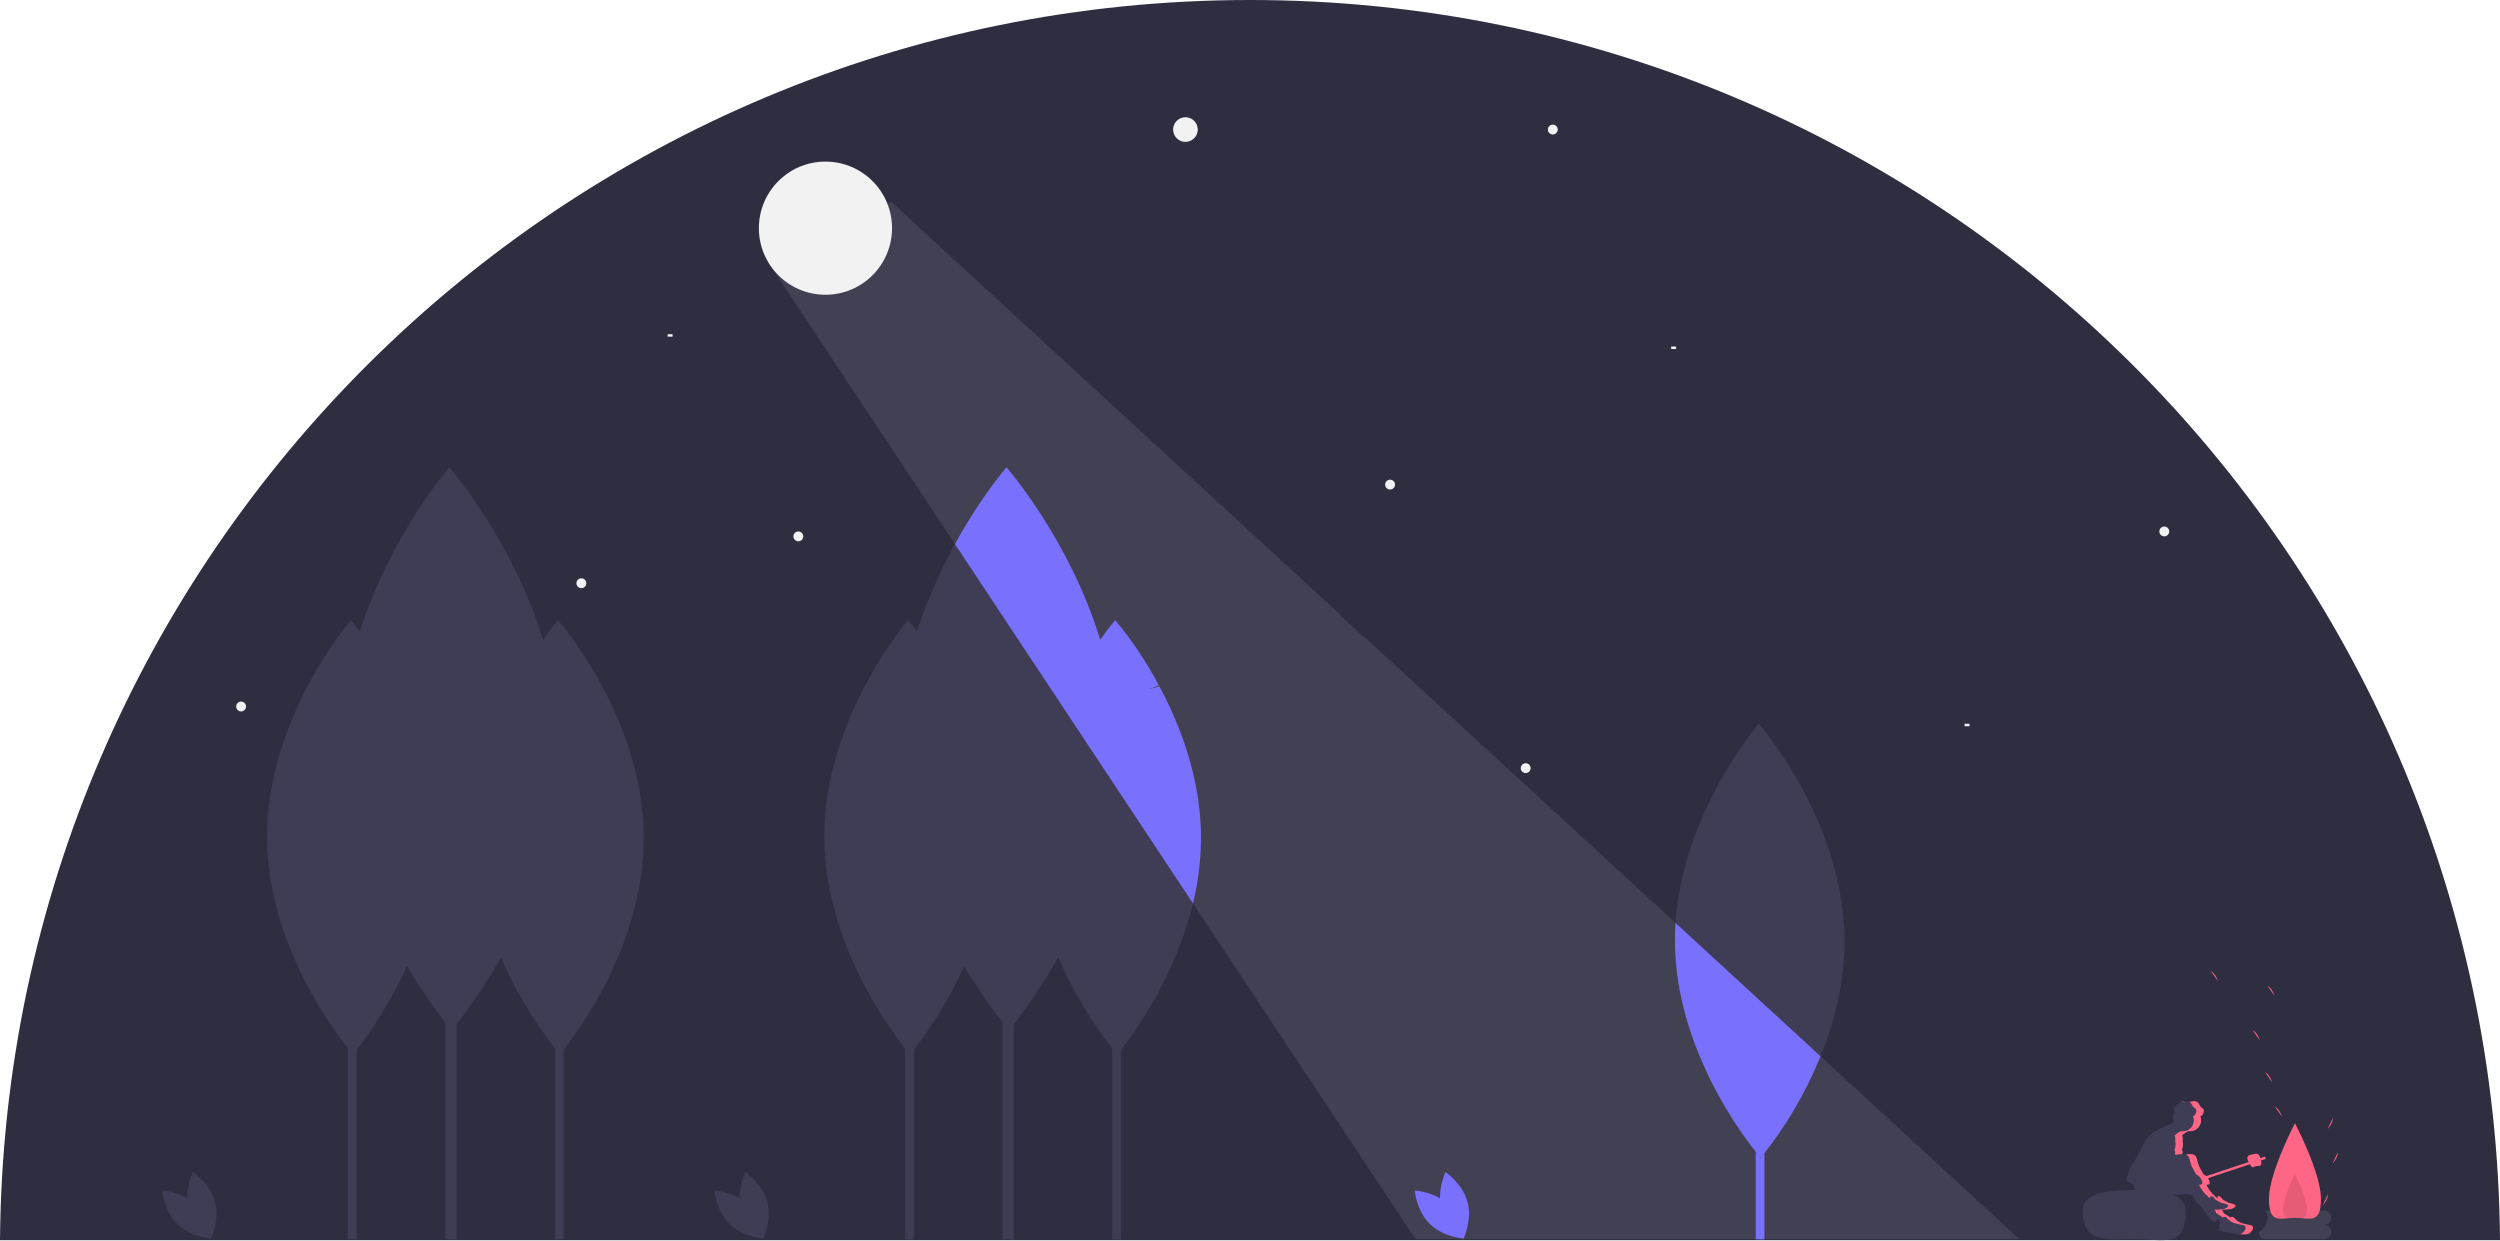
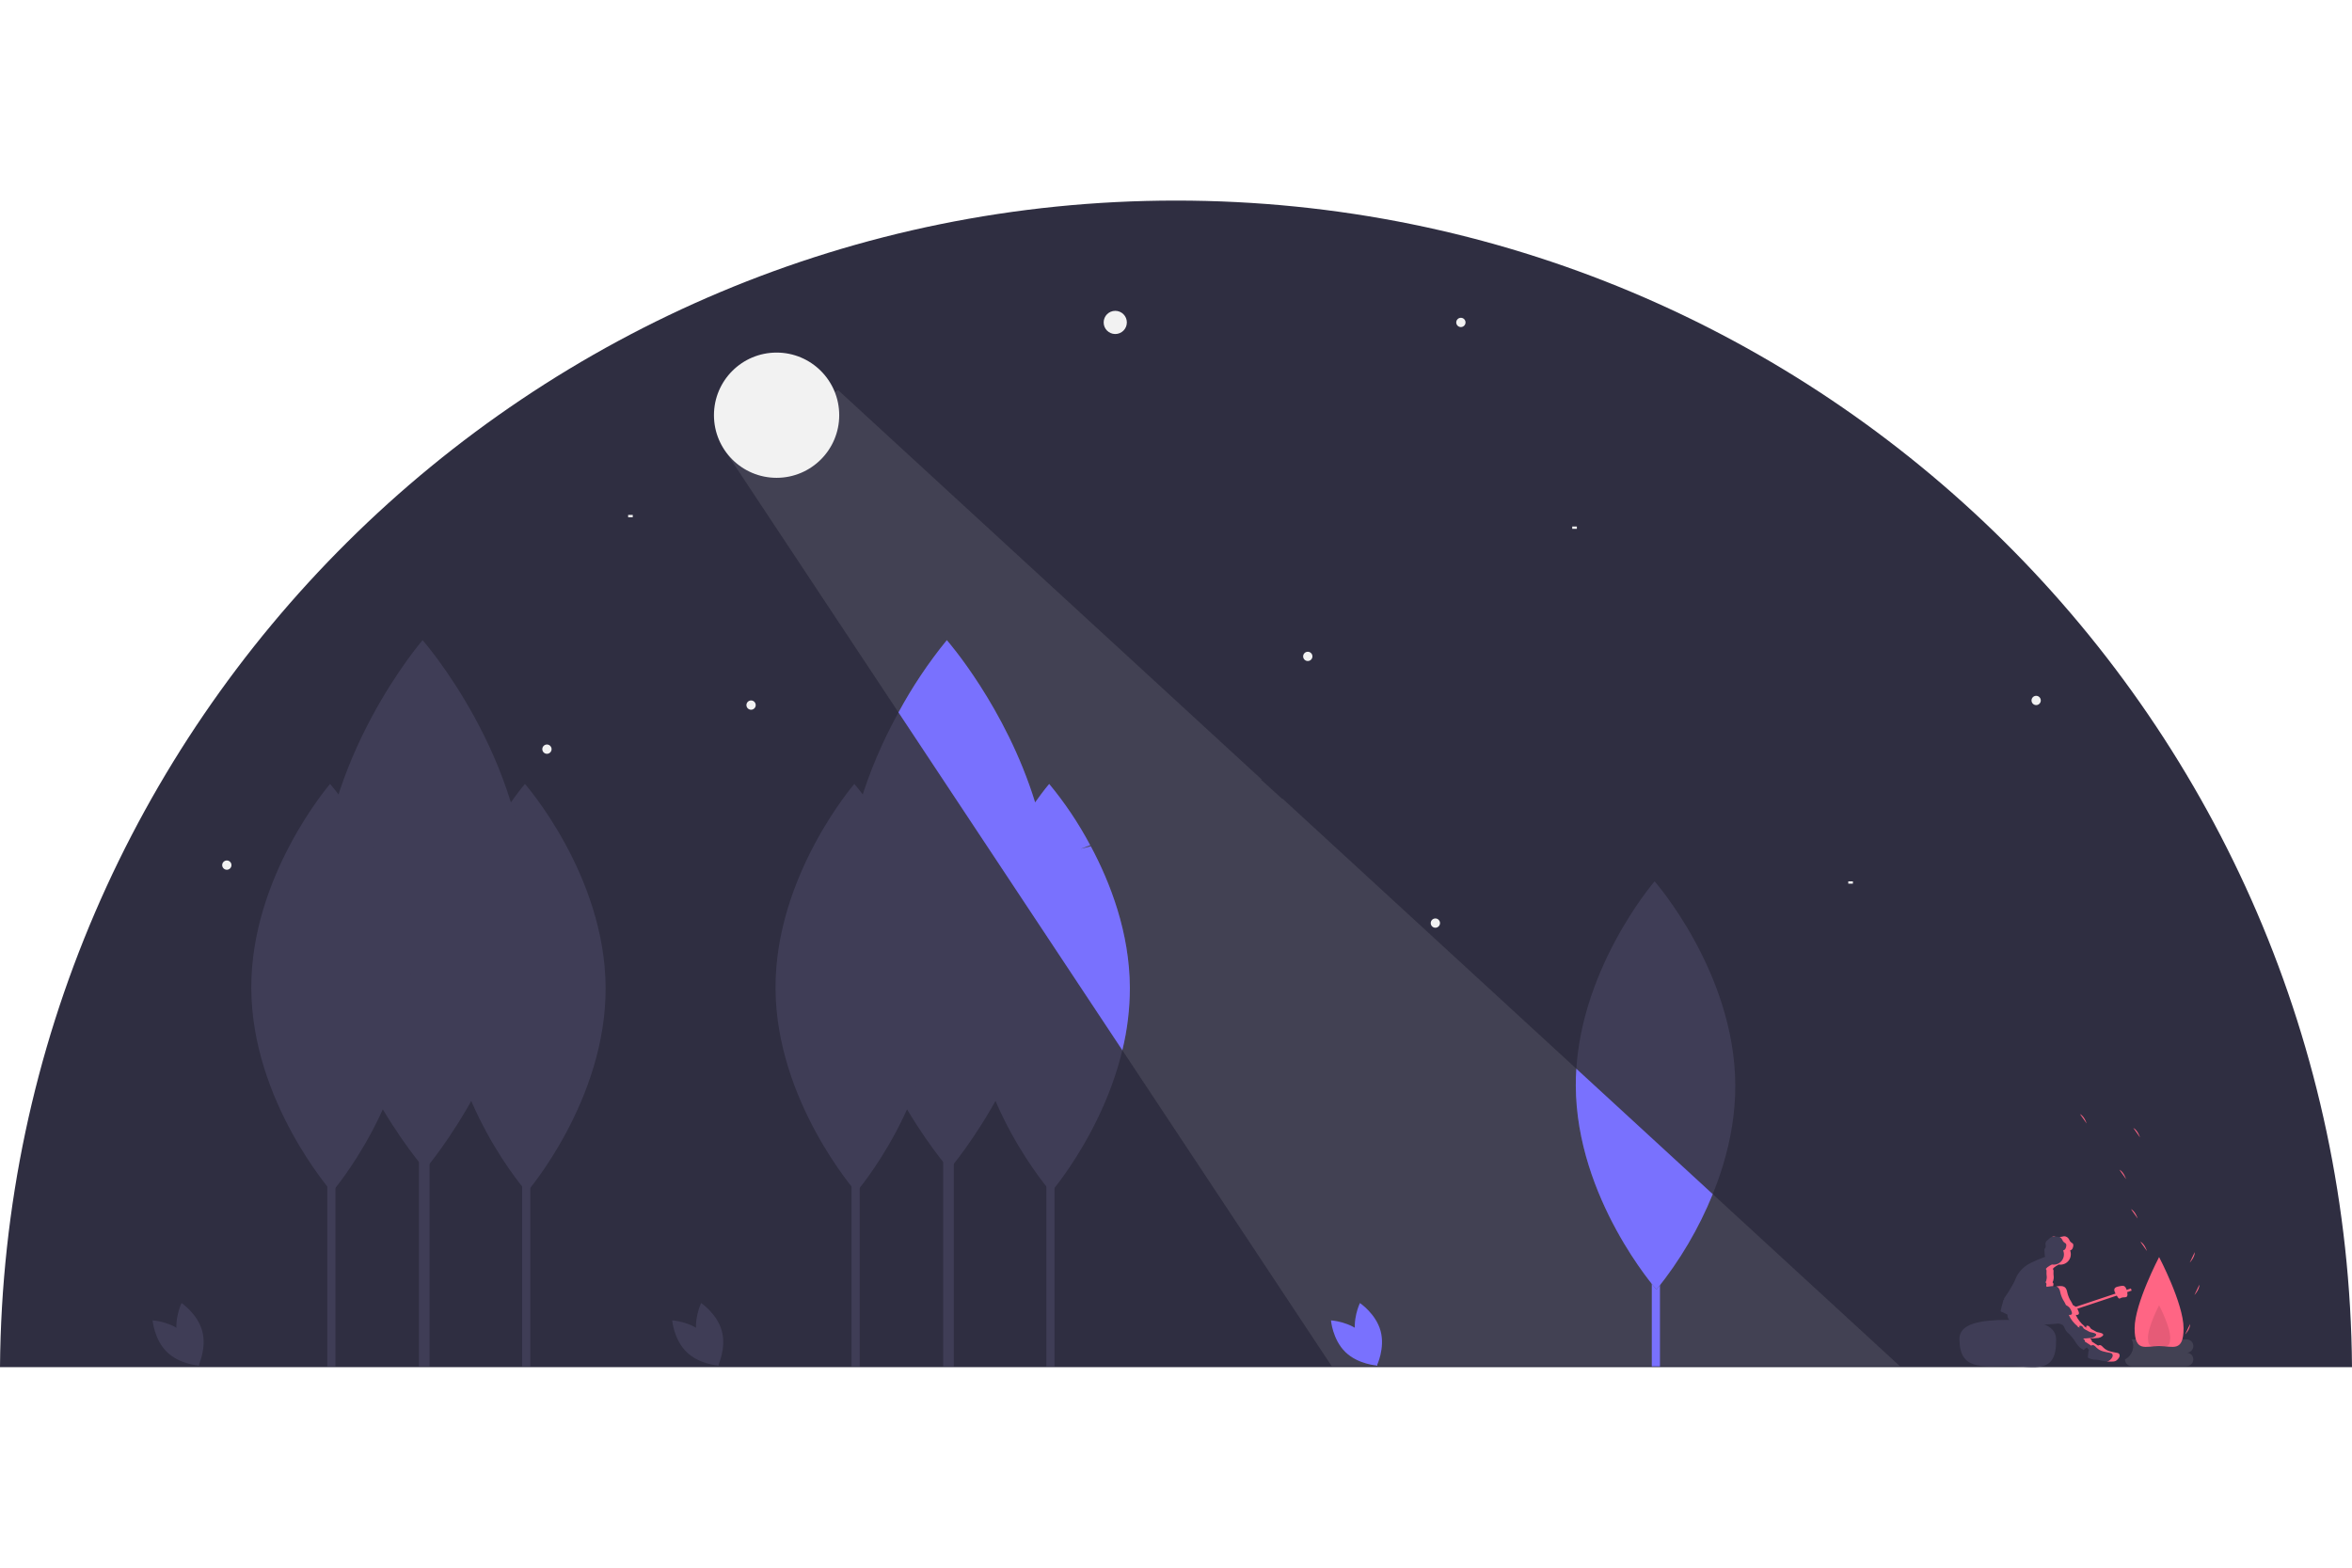
- <svg xmlns="http://www.w3.org/2000/svg" data-name="Layer 1" width="1013.949" height="503" viewBox="0 0 1013.949 503">
+ <svg xmlns="http://www.w3.org/2000/svg" data-name="Layer 1" width="300" height="200" viewBox="0 0 1013.949 503">
  <path d="M600,198.5c-278.673,0-504.824,224.834-506.975,503H1106.975C1104.824,423.334,878.673,198.5,600,198.5Z" transform="translate(-93.02536 -198.5)" fill="#2f2e41" />
  <circle cx="480.788" cy="52.544" r="5" fill="#f2f2f2" />
  <circle cx="323.788" cy="217.544" r="2" fill="#f2f2f2" />
  <circle cx="618.788" cy="311.544" r="2" fill="#f2f2f2" />
  <circle cx="97.788" cy="286.544" r="2" fill="#f2f2f2" />
  <circle cx="877.788" cy="215.544" r="2" fill="#f2f2f2" />
  <circle cx="235.788" cy="236.544" r="2" fill="#f2f2f2" />
  <circle cx="563.788" cy="196.544" r="2" fill="#f2f2f2" />
  <circle cx="629.788" cy="52.544" r="2" fill="#f2f2f2" />
  <rect x="211.788" y="288.544" width="2" height="1" fill="#f2f2f2" />
  <rect x="270.788" y="135.544" width="2" height="1" fill="#f2f2f2" />
  <rect x="414.788" y="249.544" width="2" height="1" fill="#f2f2f2" />
  <rect x="796.788" y="293.544" width="2" height="1" fill="#f2f2f2" />
  <rect x="677.788" y="140.544" width="2" height="1" fill="#f2f2f2" />
  <rect x="225.089" y="363.68" width="3.519" height="139.003" fill="#3f3d56" />
  <path d="M354.111,537.894c.224,48.606-33.973,88.167-33.973,88.167s-34.56-39.244-34.784-87.85S319.327,450.044,319.327,450.044,353.887,489.288,354.111,537.894Z" transform="translate(-93.02536 -198.5)" fill="#3f3d56" />
  <rect x="180.61" y="322.472" width="4.562" height="180.211" fill="#3f3d56" />
  <path d="M320.302,501.938c.29,63.015-44.044,114.305-44.044,114.305s-44.806-50.879-45.096-113.894S275.206,388.044,275.206,388.044,320.012,438.923,320.302,501.938Z" transform="translate(-93.02536 -198.5)" fill="#3f3d56" />
  <rect x="712.089" y="363.68" width="3.519" height="139.003" fill="#6c63ff" />
  <path d="M841.111,579.894c.224,48.606-33.973,88.167-33.973,88.167s-34.56-39.244-34.784-87.85S806.327,492.044,806.327,492.044,840.887,531.288,841.111,579.894Z" transform="translate(-93.02536 -198.5)" fill="#3f3d56" />
  <rect x="141.089" y="363.68" width="3.519" height="139.003" fill="#3f3d56" />
  <path d="M270.111,537.894c.224,48.606-33.973,88.167-33.973,88.167s-34.56-39.244-34.784-87.85S235.327,450.044,235.327,450.044,269.887,489.288,270.111,537.894Z" transform="translate(-93.02536 -198.5)" fill="#3f3d56" />
  <rect x="451.089" y="363.68" width="3.519" height="139.003" fill="#3f3d56" />
  <path d="M580.111,537.894c.224,48.606-33.973,88.167-33.973,88.167s-34.56-39.244-34.784-87.85S545.327,450.044,545.327,450.044,579.887,489.288,580.111,537.894Z" transform="translate(-93.02536 -198.5)" fill="#3f3d56" />
  <rect x="406.61" y="322.472" width="4.562" height="180.211" fill="#3f3d56" />
  <path d="M546.302,501.938c.29,63.015-44.044,114.305-44.044,114.305s-44.806-50.879-45.096-113.894S501.206,388.044,501.206,388.044,546.012,438.923,546.302,501.938Z" transform="translate(-93.02536 -198.5)" fill="#3f3d56" />
  <rect x="367.089" y="363.68" width="3.519" height="139.003" fill="#3f3d56" />
  <path d="M496.111,537.894c.224,48.606-33.973,88.167-33.973,88.167s-34.56-39.244-34.784-87.85S461.327,450.044,461.327,450.044,495.887,489.288,496.111,537.894Z" transform="translate(-93.02536 -198.5)" fill="#3f3d56" />
  <path d="M831.387,626.913l-58.804-54.069c-.159,2.43-.241,4.886-.23,7.367.224,48.606,34.784,87.85,34.784,87.85A162.815,162.815,0,0,0,831.387,626.913Z" transform="translate(-93.02536 -198.5)" fill="#6c63ff" />
  <path d="M393.669,688.784c2.015,7.448,8.916,12.06,8.916,12.06s3.634-7.463,1.62-14.91-8.916-12.06-8.916-12.06S391.654,681.336,393.669,688.784Z" transform="translate(-93.02536 -198.5)" fill="#3f3d56" />
  <path d="M396.63,687.183c5.529,5.382,6.204,13.655,6.204,13.655s-8.288-.453-13.817-5.834-6.204-13.655-6.204-13.655S391.101,681.802,396.63,687.183Z" transform="translate(-93.02536 -198.5)" fill="#3f3d56" />
  <path d="M677.669,688.784c2.015,7.448,8.916,12.06,8.916,12.06s3.634-7.463,1.62-14.91-8.916-12.06-8.916-12.06S675.654,681.336,677.669,688.784Z" transform="translate(-93.02536 -198.5)" fill="#6c63ff" />
  <path d="M680.63,687.183c5.529,5.382,6.204,13.655,6.204,13.655s-8.288-.453-13.817-5.834-6.204-13.655-6.204-13.655S675.101,681.802,680.63,687.183Z" transform="translate(-93.02536 -198.5)" fill="#6c63ff" />
  <path d="M169.669,688.784c2.015,7.448,8.916,12.06,8.916,12.06s3.634-7.463,1.62-14.91-8.916-12.06-8.916-12.06S167.654,681.336,169.669,688.784Z" transform="translate(-93.02536 -198.5)" fill="#3f3d56" />
  <path d="M172.63,687.183c5.529,5.382,6.204,13.655,6.204,13.655s-8.288-.453-13.817-5.834-6.204-13.655-6.204-13.655S167.101,681.802,172.63,687.183Z" transform="translate(-93.02536 -198.5)" fill="#3f3d56" />
  <path d="M480.358,419.207,576.868,564.869a113.626,113.626,0,0,0,3.242-26.975c-.109-23.702-8.383-45.175-16.833-60.96l-4.465,1.109,4.199-1.602A155.072,155.072,0,0,0,545.327,450.044s-2.462,2.85-6.059,7.955c-12.68-41.128-38.061-69.955-38.061-69.955A197.509,197.509,0,0,0,480.358,419.207Z" transform="translate(-93.02536 -198.5)" fill="#6c63ff" />
  <path d="M1035.643,695.289a2.878,2.878,0,1,0,0-5.755H1011.983a6.434,6.434,0,0,1-2.878,8.633,2.878,2.878,0,0,0,2.878,2.878h23.66a2.878,2.878,0,1,0,0-5.755Z" transform="translate(-93.02536 -198.5)" fill="#f2f2f2" opacity="0.1" />
  <path d="M979.409,689.351c.404,15.693-9.088,11.693-20.596,11.693s-21,2-21.078-11.693c-.038-6.743,9.397-8.209,20.905-8.209S979.235,682.611,979.409,689.351Z" transform="translate(-93.02536 -198.5)" fill="#3f3d56" />
  <path d="M1006.33,695.553a1.764,1.764,0,0,0-.596-.192,29.826,29.826,0,0,1-3.099-.663,6.529,6.529,0,0,1-2.743-1.526,6.606,6.606,0,0,0-.966-.925,1.162,1.162,0,0,0-1.26-.091.83.83,0,0,0-.112.106q-.214-.142-.429-.283-1.142-.752-2.295-1.487l-.031-.02a1.057,1.057,0,0,0,.002-.365,1.766,1.766,0,0,0-.766-.95c.992-.01,1.99-.1,2.976-.204a3.569,3.569,0,0,0,2.526-.987.686.686,0,0,0,.176-.408c.001-.311-.319-.514-.607-.632a6.101,6.101,0,0,0-1.187-.35,6.495,6.495,0,0,1-.842-.176,4.242,4.242,0,0,1-.709-.335q-.733-.404-1.466-.807a2.238,2.238,0,0,1-.567-.394c-.249-.263-.359-.636-.613-.895-.234-.239-1.179-.553-1.314-.064-.053.193.151.407.175.623a9.908,9.908,0,0,0-1.015-.558c.019-.043.044-.082.06-.127a13.073,13.073,0,0,1-3.76-4.867c.145.003.291.013.436.011a1.115,1.115,0,0,0,.704-.172.769.769,0,0,0,.25-.625,2.117,2.117,0,0,0-.169-.673,5.151,5.151,0,0,0-.973-1.746,5.841,5.841,0,0,0-1.426-1.013l-.084-.047c-.036-.108-.068-.217-.111-.323a17.172,17.172,0,0,0-1.069-1.903,12.452,12.452,0,0,1-1.223-3.257,4.196,4.196,0,0,0-.772-1.916c-.763-.841-2.072-.82-3.2-.693-.644.073-1.285.17-1.925.269-.006-.016-.006-.034-.013-.05a1.311,1.311,0,0,1-.147-.485,2.013,2.013,0,0,1,.091-.408,1.003,1.003,0,0,0-.28-.921c-.027-.026-.053-.054-.079-.082q.106-.249.194-.503a.604.604,0,0,0,.141-.456,4.824,4.824,0,0,0,.183-1.259,13.788,13.788,0,0,1-.101-2.841,1.591,1.591,0,0,0-.25-.657c-.023-.032-.062-.046-.089-.074a4.022,4.022,0,0,1,.671-.697,10.093,10.093,0,0,1,1.574-.998c.133-.073.318-.125.445-.209a4.456,4.456,0,0,0,.589.059,4.489,4.489,0,0,0,4.208-6.123,1.574,1.574,0,0,0,.98-.723,2.945,2.945,0,0,0,.385-1.246,1.304,1.304,0,0,0-.188-.985,2.202,2.202,0,0,0-.573-.401,2.195,2.195,0,0,1-.713-.722c-.126-.209-.217-.437-.331-.653a2.42,2.42,0,0,0-2.091-1.386,9.038,9.038,0,0,0-1.244.248c-1.4.245-2.922-.495-4.22.082a3.928,3.928,0,0,0-.883.589q-.549.452-1.054.953a2.182,2.182,0,0,0-.643.935c-.176.663.243,1.403-.024,2.034a3.071,3.071,0,0,1-.326.511c-.295.432.025,2.119-.007,2.641a.979.979,0,0,0,.181.724.611.611,0,0,0,.131.1,58.574,58.574,0,0,0-6.379,2.711,13.671,13.671,0,0,0-5.92,5.529c-.352.686-.619,1.411-.937,2.112-.424.936-.937,1.828-1.449,2.719-.625,1.086-1.251,2.175-1.974,3.199a18.335,18.335,0,0,0-1.143,1.694,1.625,1.625,0,0,0-.008.257.459.459,0,0,1-.023.241.372.372,0,0,1-.273.156l-.017.044a15.662,15.662,0,0,0-.406,1.601c-.213.859-.553,1.688-.684,2.564a.682.682,0,0,0,.665,1.062c.749.333,1.471.723,2.19,1.117-.011.053-.027.104-.034.158a2.952,2.952,0,0,0,1.564,2.734,8.051,8.051,0,0,0,3.193.868c.431.052.865.076,1.298.12a8.819,8.819,0,0,0,1.999.81,1.853,1.853,0,0,0,.468.073,1.422,1.422,0,0,0,1.069-.602,73.86,73.86,0,0,0,11.154-.228,4.081,4.081,0,0,1,3.01.467c.804.653.966,1.812,1.563,2.658a9.803,9.803,0,0,0,1.454,1.419,21.67,21.67,0,0,1,2.793,3.671,8.241,8.241,0,0,0,3.365,3.106,2.381,2.381,0,0,1,1.044-.909c.111-.066.218-.143.327-.215a4.109,4.109,0,0,0,.511.666c.143.155.286.319.42.487-.004 0-.008-.002-.012-.001-.195.031-.26.274-.282.47q-.128,1.125-.257,2.249a.837.837,0,0,0,.03.445.786.786,0,0,0,.405.336,6.091,6.091,0,0,0,2.219.585c.387.026.777.015,1.164.05a14.058,14.058,0,0,1,1.88.375,17.673,17.673,0,0,0,5.127.401,3.261,3.261,0,0,0,1.04-.197,3.092,3.092,0,0,0,1.026-.795,2.907,2.907,0,0,0,.772-1.237A1.201,1.201,0,0,0,1006.33,695.553Z" transform="translate(-93.02536 -198.5)" fill="#3f3d56" />
  <path d="M978.666,645.319c.166-.029.33-.074.493-.116a3.605,3.605,0,0,0-1.565.151A4.366,4.366,0,0,0,978.666,645.319Z" transform="translate(-93.02536 -198.5)" fill="#ff6584" />
  <path d="M982.001,646.457c.114.216.204.444.331.653a2.195,2.195,0,0,0,.713.722,2.202,2.202,0,0,1,.573.401,1.304,1.304,0,0,1,.188.985,2.945,2.945,0,0,1-.385,1.246,1.574,1.574,0,0,1-.98.723,4.409,4.409,0,0,1-4.796,6.064c-.127.084-.312.136-.445.209a10.093,10.093,0,0,0-1.574.998,4.022,4.022,0,0,0-.671.697c.027.028.066.043.089.074a1.591,1.591,0,0,1,.25.657,13.788,13.788,0,0,0,.101,2.841,4.824,4.824,0,0,1-.183,1.259.604.604,0,0,1-.141.456q-.089.254-.194.503c.026.028.053.057.079.082a1.003,1.003,0,0,1,.28.921,2.013,2.013,0,0,0-.091.408,1.311,1.311,0,0,0,.147.485c.006.016.007.034.013.05.64-.099,1.281-.196,1.925-.269a9.454,9.454,0,0,1,.955-.063.66.66,0,0,1-.04-.203,2.013,2.013,0,0,1,.091-.408,1.003,1.003,0,0,0-.28-.921c-.027-.026-.053-.054-.079-.082q.106-.249.194-.503a.604.604,0,0,0,.141-.456,4.824,4.824,0,0,0,.183-1.259,13.788,13.788,0,0,1-.101-2.841,1.591,1.591,0,0,0-.25-.657c-.023-.032-.062-.046-.089-.074a4.022,4.022,0,0,1,.671-.697,10.093,10.093,0,0,1,1.574-.998c.133-.073.318-.125.445-.209a4.456,4.456,0,0,0,.589.059,4.489,4.489,0,0,0,4.208-6.123,1.574,1.574,0,0,0,.98-.723,2.945,2.945,0,0,0,.385-1.246,1.304,1.304,0,0,0-.188-.985,2.202,2.202,0,0,0-.573-.401,2.195,2.195,0,0,1-.713-.722c-.126-.209-.217-.437-.331-.653a2.42,2.42,0,0,0-2.091-1.386,9.038,9.038,0,0,0-1.244.248,3.784,3.784,0,0,1-.693.046A2.792,2.792,0,0,1,982.001,646.457Z" transform="translate(-93.02536 -198.5)" fill="#ff6584" />
  <path d="M1006.33,695.553a1.764,1.764,0,0,0-.596-.192,29.826,29.826,0,0,1-3.099-.663,6.529,6.529,0,0,1-2.743-1.526,6.606,6.606,0,0,0-.966-.925,1.162,1.162,0,0,0-1.26-.091.83.83,0,0,0-.112.106q-.214-.142-.429-.283-1.142-.752-2.295-1.487l-.031-.02a1.057,1.057,0,0,0,.002-.365,1.766,1.766,0,0,0-.766-.95c.992-.01,1.99-.1,2.976-.204a3.569,3.569,0,0,0,2.526-.987.686.686,0,0,0,.176-.408c.001-.311-.319-.514-.607-.632a6.101,6.101,0,0,0-1.187-.35,6.495,6.495,0,0,1-.842-.176,4.242,4.242,0,0,1-.709-.335q-.733-.404-1.466-.807a2.238,2.238,0,0,1-.567-.394c-.249-.263-.359-.636-.613-.895-.234-.239-1.179-.553-1.314-.064-.053.193.151.407.175.623a9.908,9.908,0,0,0-1.015-.558c.019-.043.044-.082.06-.127a13.073,13.073,0,0,1-3.76-4.867c.145.003.291.013.436.011a1.115,1.115,0,0,0,.704-.172.769.769,0,0,0,.25-.625,2.117,2.117,0,0,0-.169-.673,5.151,5.151,0,0,0-.973-1.746,5.841,5.841,0,0,0-1.426-1.013l-.084-.047c-.036-.108-.068-.217-.111-.323a17.172,17.172,0,0,0-1.069-1.903,12.452,12.452,0,0,1-1.223-3.257,4.196,4.196,0,0,0-.772-1.916c-.763-.841-2.072-.82-3.2-.693-.252.028-.503.071-.754.105a2.132,2.132,0,0,1,.954.587,4.196,4.196,0,0,1,.772,1.916,12.452,12.452,0,0,0,1.223,3.257,17.172,17.172,0,0,1,1.069,1.903c.043.106.076.215.111.323l.084.047a5.841,5.841,0,0,1,1.426,1.013,5.151,5.151,0,0,1,.973,1.746,2.117,2.117,0,0,1,.169.673.769.769,0,0,1-.25.625,1.115,1.115,0,0,1-.704.172c-.145.001-.291-.008-.436-.011a13.073,13.073,0,0,0,3.76,4.867c-.016.045-.042.084-.06.127a9.908,9.908,0,0,1,1.015.558c-.025-.216-.229-.43-.175-.623.135-.489,1.081-.175,1.314.064.254.259.364.631.613.895a2.238,2.238,0,0,0,.567.394q.733.403,1.466.807a4.242,4.242,0,0,0,.709.335,6.495,6.495,0,0,0,.842.176,6.101,6.101,0,0,1,1.187.35c.287.118.608.321.607.632a.686.686,0,0,1-.176.408,3.569,3.569,0,0,1-2.526.987c-.986.104-1.983.195-2.976.204a1.766,1.766,0,0,1,.766.95,1.057,1.057,0,0,1-.002.365l.031.02q1.153.735,2.295,1.487.215.141.429.283a.83.83,0,0,1,.112-.106,1.162,1.162,0,0,1,1.26.091,6.606,6.606,0,0,1,.966.925,6.529,6.529,0,0,0,2.743,1.526,29.826,29.826,0,0,0,3.099.663,1.764,1.764,0,0,1,.596.192,1.201,1.201,0,0,1,.443,1.305,2.907,2.907,0,0,1-.772,1.237,3.092,3.092,0,0,1-1.026.795,2.675,2.675,0,0,1-.761.167,17.649,17.649,0,0,0,2.721.03,3.261,3.261,0,0,0,1.04-.197,3.092,3.092,0,0,0,1.026-.795,2.907,2.907,0,0,0,.772-1.237A1.201,1.201,0,0,0,1006.33,695.553Z" transform="translate(-93.02536 -198.5)" fill="#ff6584" />
  <path d="M989.694,693.049c.05.045.098.092.149.136-.037-.054-.078-.106-.111-.161Z" transform="translate(-93.02536 -198.5)" fill="#ff6584" />
  <path d="M1034.364,684.738c0,10.595-4.724,7.673-10.551,7.673s-10.551,2.921-10.551-7.673,10.551-30.694,10.551-30.694S1034.364,674.143,1034.364,684.738Z" transform="translate(-93.02536 -198.5)" fill="#ff6584" />
  <path d="M1028.609,688.791c0,4.816-2.147,3.488-4.796,3.488s-4.796,1.328-4.796-3.488,4.796-13.952,4.796-13.952S1028.609,683.976,1028.609,688.791Z" transform="translate(-93.02536 -198.5)" opacity="0.1" />
  <path d="M1037.038,656.428s2.192-2.279,2.148-4.515" transform="translate(-93.02536 -198.5)" fill="#ff6584" />
  <path d="M1014.575,637.436s-.915-3.027-2.886-4.083" transform="translate(-93.02536 -198.5)" fill="#ff6584" />
  <path d="M992.575,596.436s-.915-3.027-2.886-4.083" transform="translate(-93.02536 -198.5)" fill="#ff6584" />
  <path d="M1018.575,651.436s-.915-3.027-2.886-4.083" transform="translate(-93.02536 -198.5)" fill="#ff6584" />
  <path d="M1015.575,602.436s-.915-3.027-2.886-4.083" transform="translate(-93.02536 -198.5)" fill="#ff6584" />
  <path d="M1009.575,620.436s-.915-3.027-2.886-4.083" transform="translate(-93.02536 -198.5)" fill="#ff6584" />
  <path d="M1035.038,687.428s2.192-2.279,2.148-4.515" transform="translate(-93.02536 -198.5)" fill="#ff6584" />
  <path d="M1039.038,670.428s2.192-2.279,2.148-4.515" transform="translate(-93.02536 -198.5)" fill="#ff6584" />
  <rect x="987.164" y="671.544" width="25.298" height="1.001" transform="translate(-254.2372 152.1557) rotate(-18.43495)" fill="#ff6584" />
  <path d="M1009.912,668.523c.901,3.521-.612,2.68-1.991,2.965s-1.108,1.555-3.004-1.931c-1.311-2.411.612-2.68,1.991-2.965S1009.297,666.119,1009.912,668.523Z" transform="translate(-93.02536 -198.5)" fill="#ff6584" />
  <polygon points="574.728 277.957 574.728 277.957 574.727 277.956 552.908 257.894 552.712 257.943 543.975 250 543.553 249.877 544.008 249.704 451.089 164.271 451.089 164.271 361.353 81.762 315.628 106.016 311.888 106.844 366.685 189.544 574.068 502.544 818.988 502.544 574.728 277.957" fill="#f2f2f2" opacity="0.1" />
  <circle cx="334.788" cy="92.544" r="27" fill="#f2f2f2" />
</svg>
